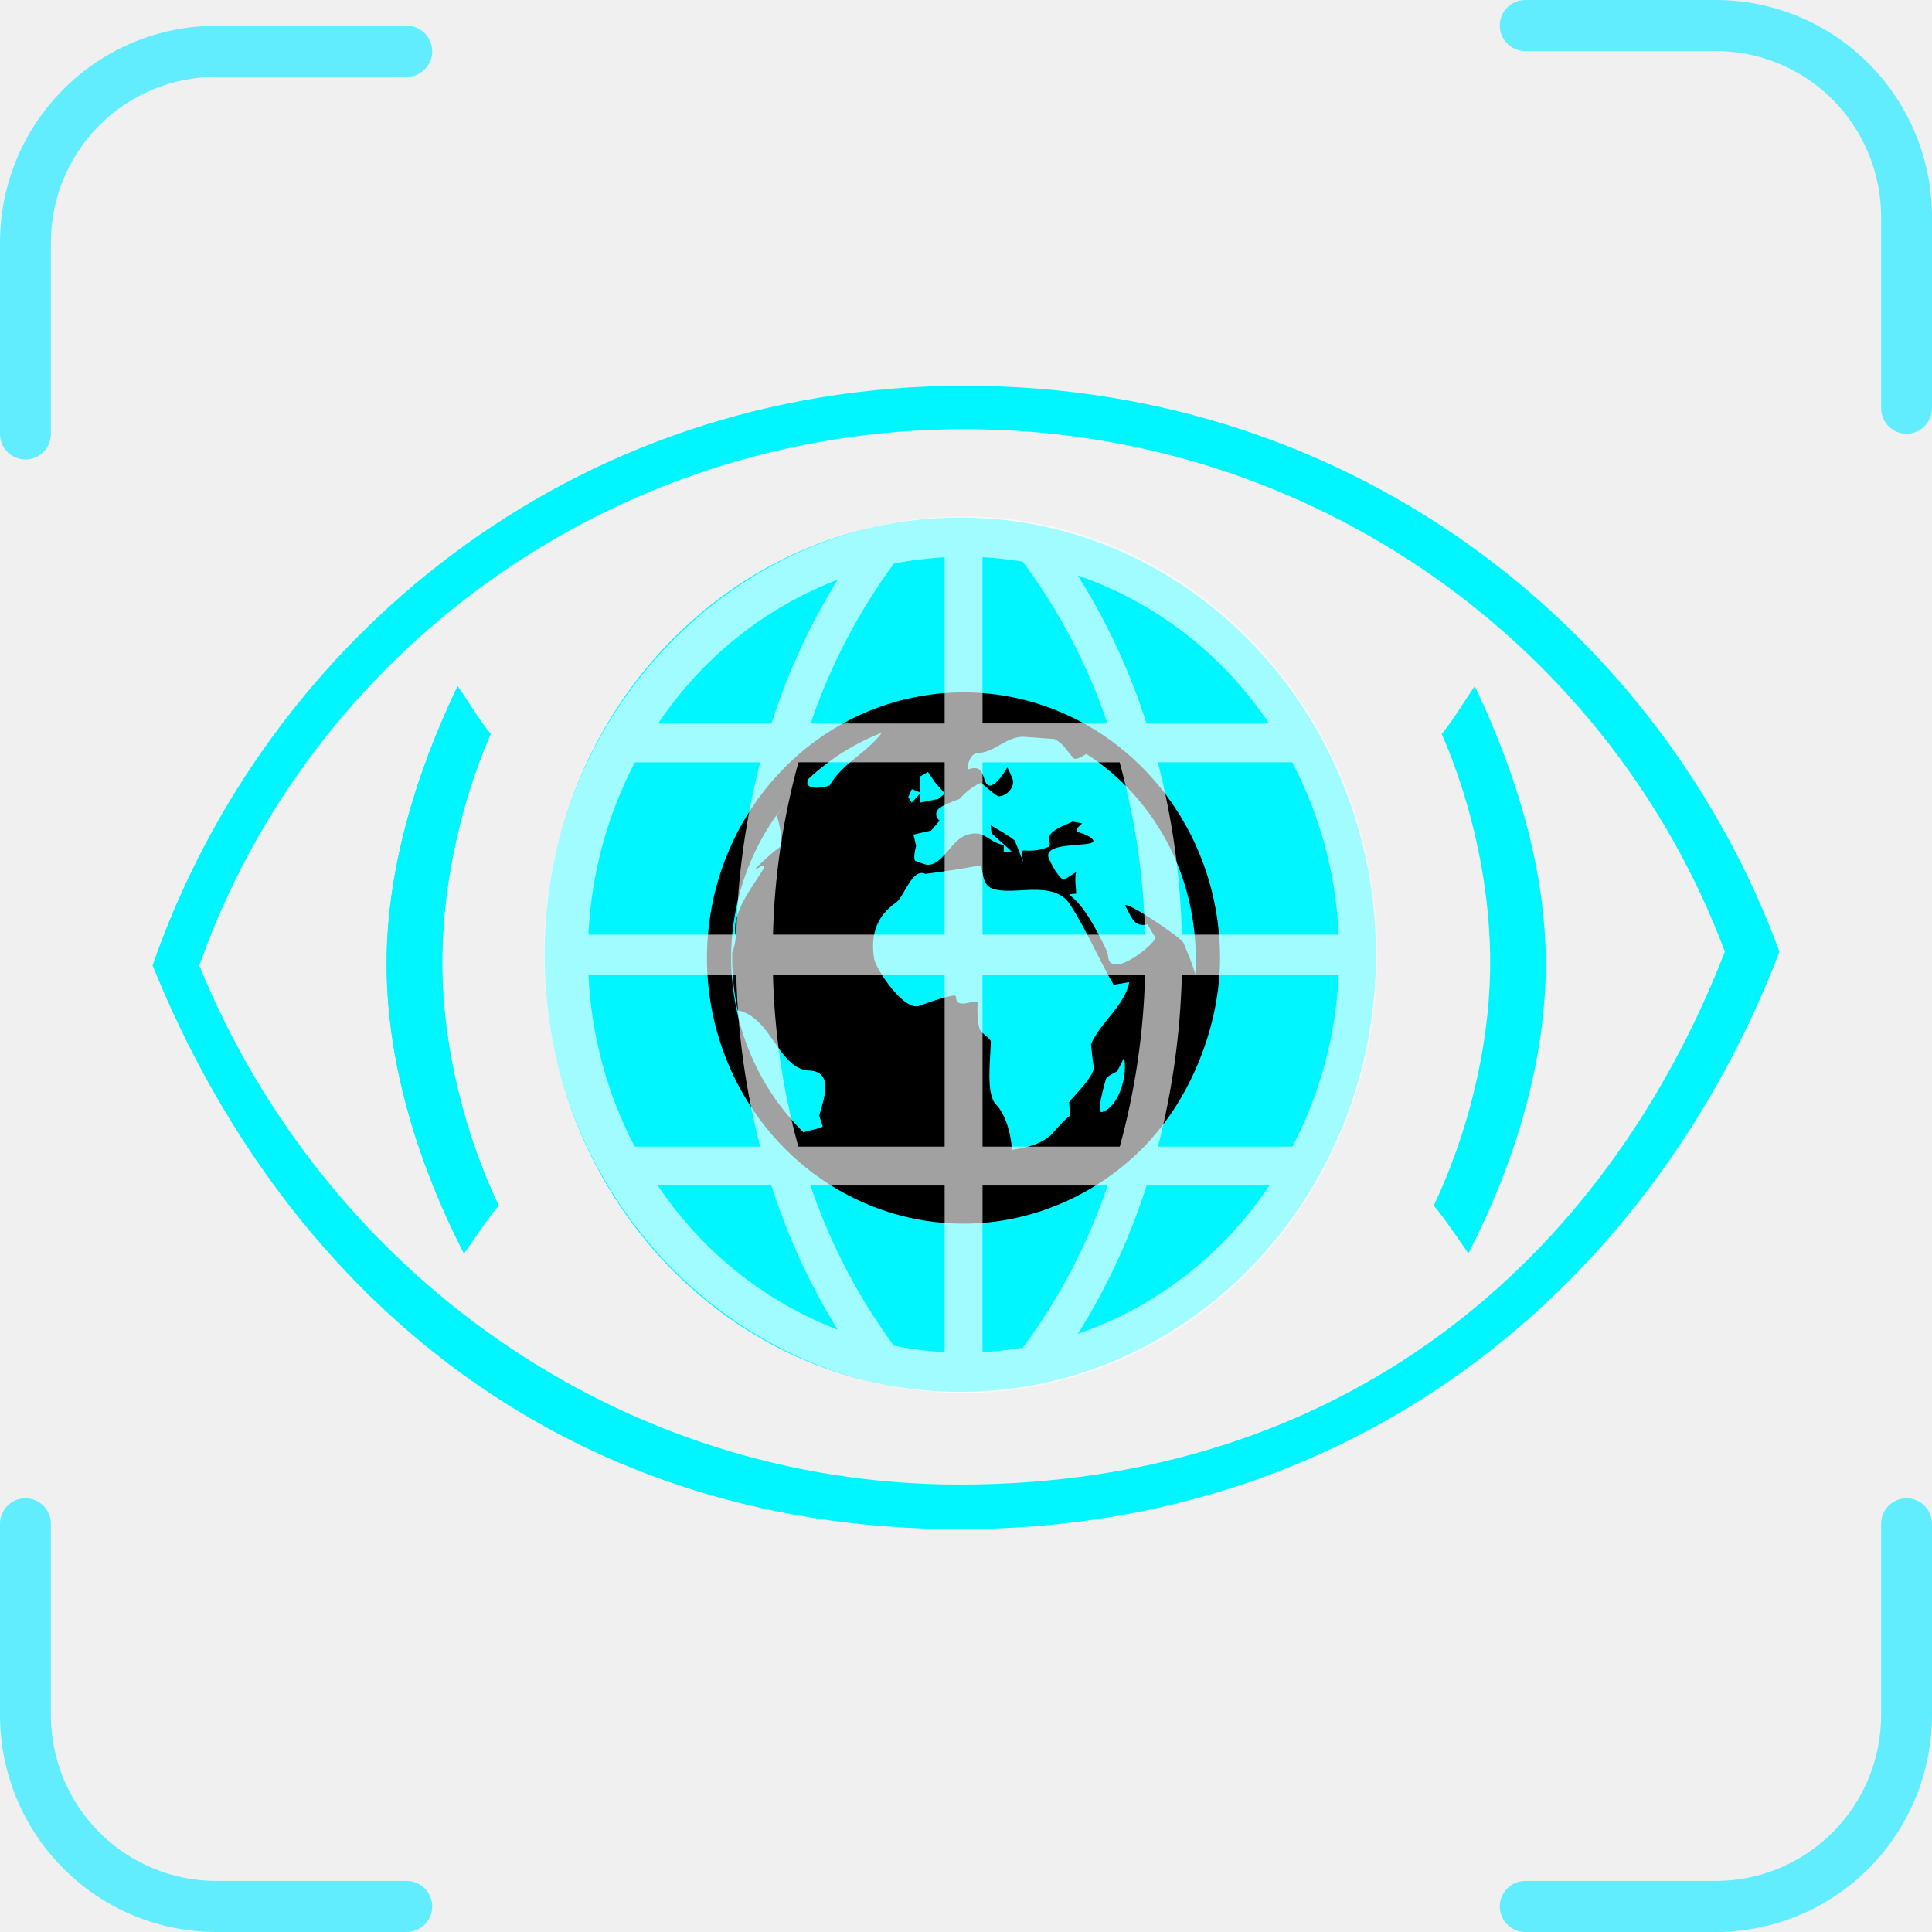
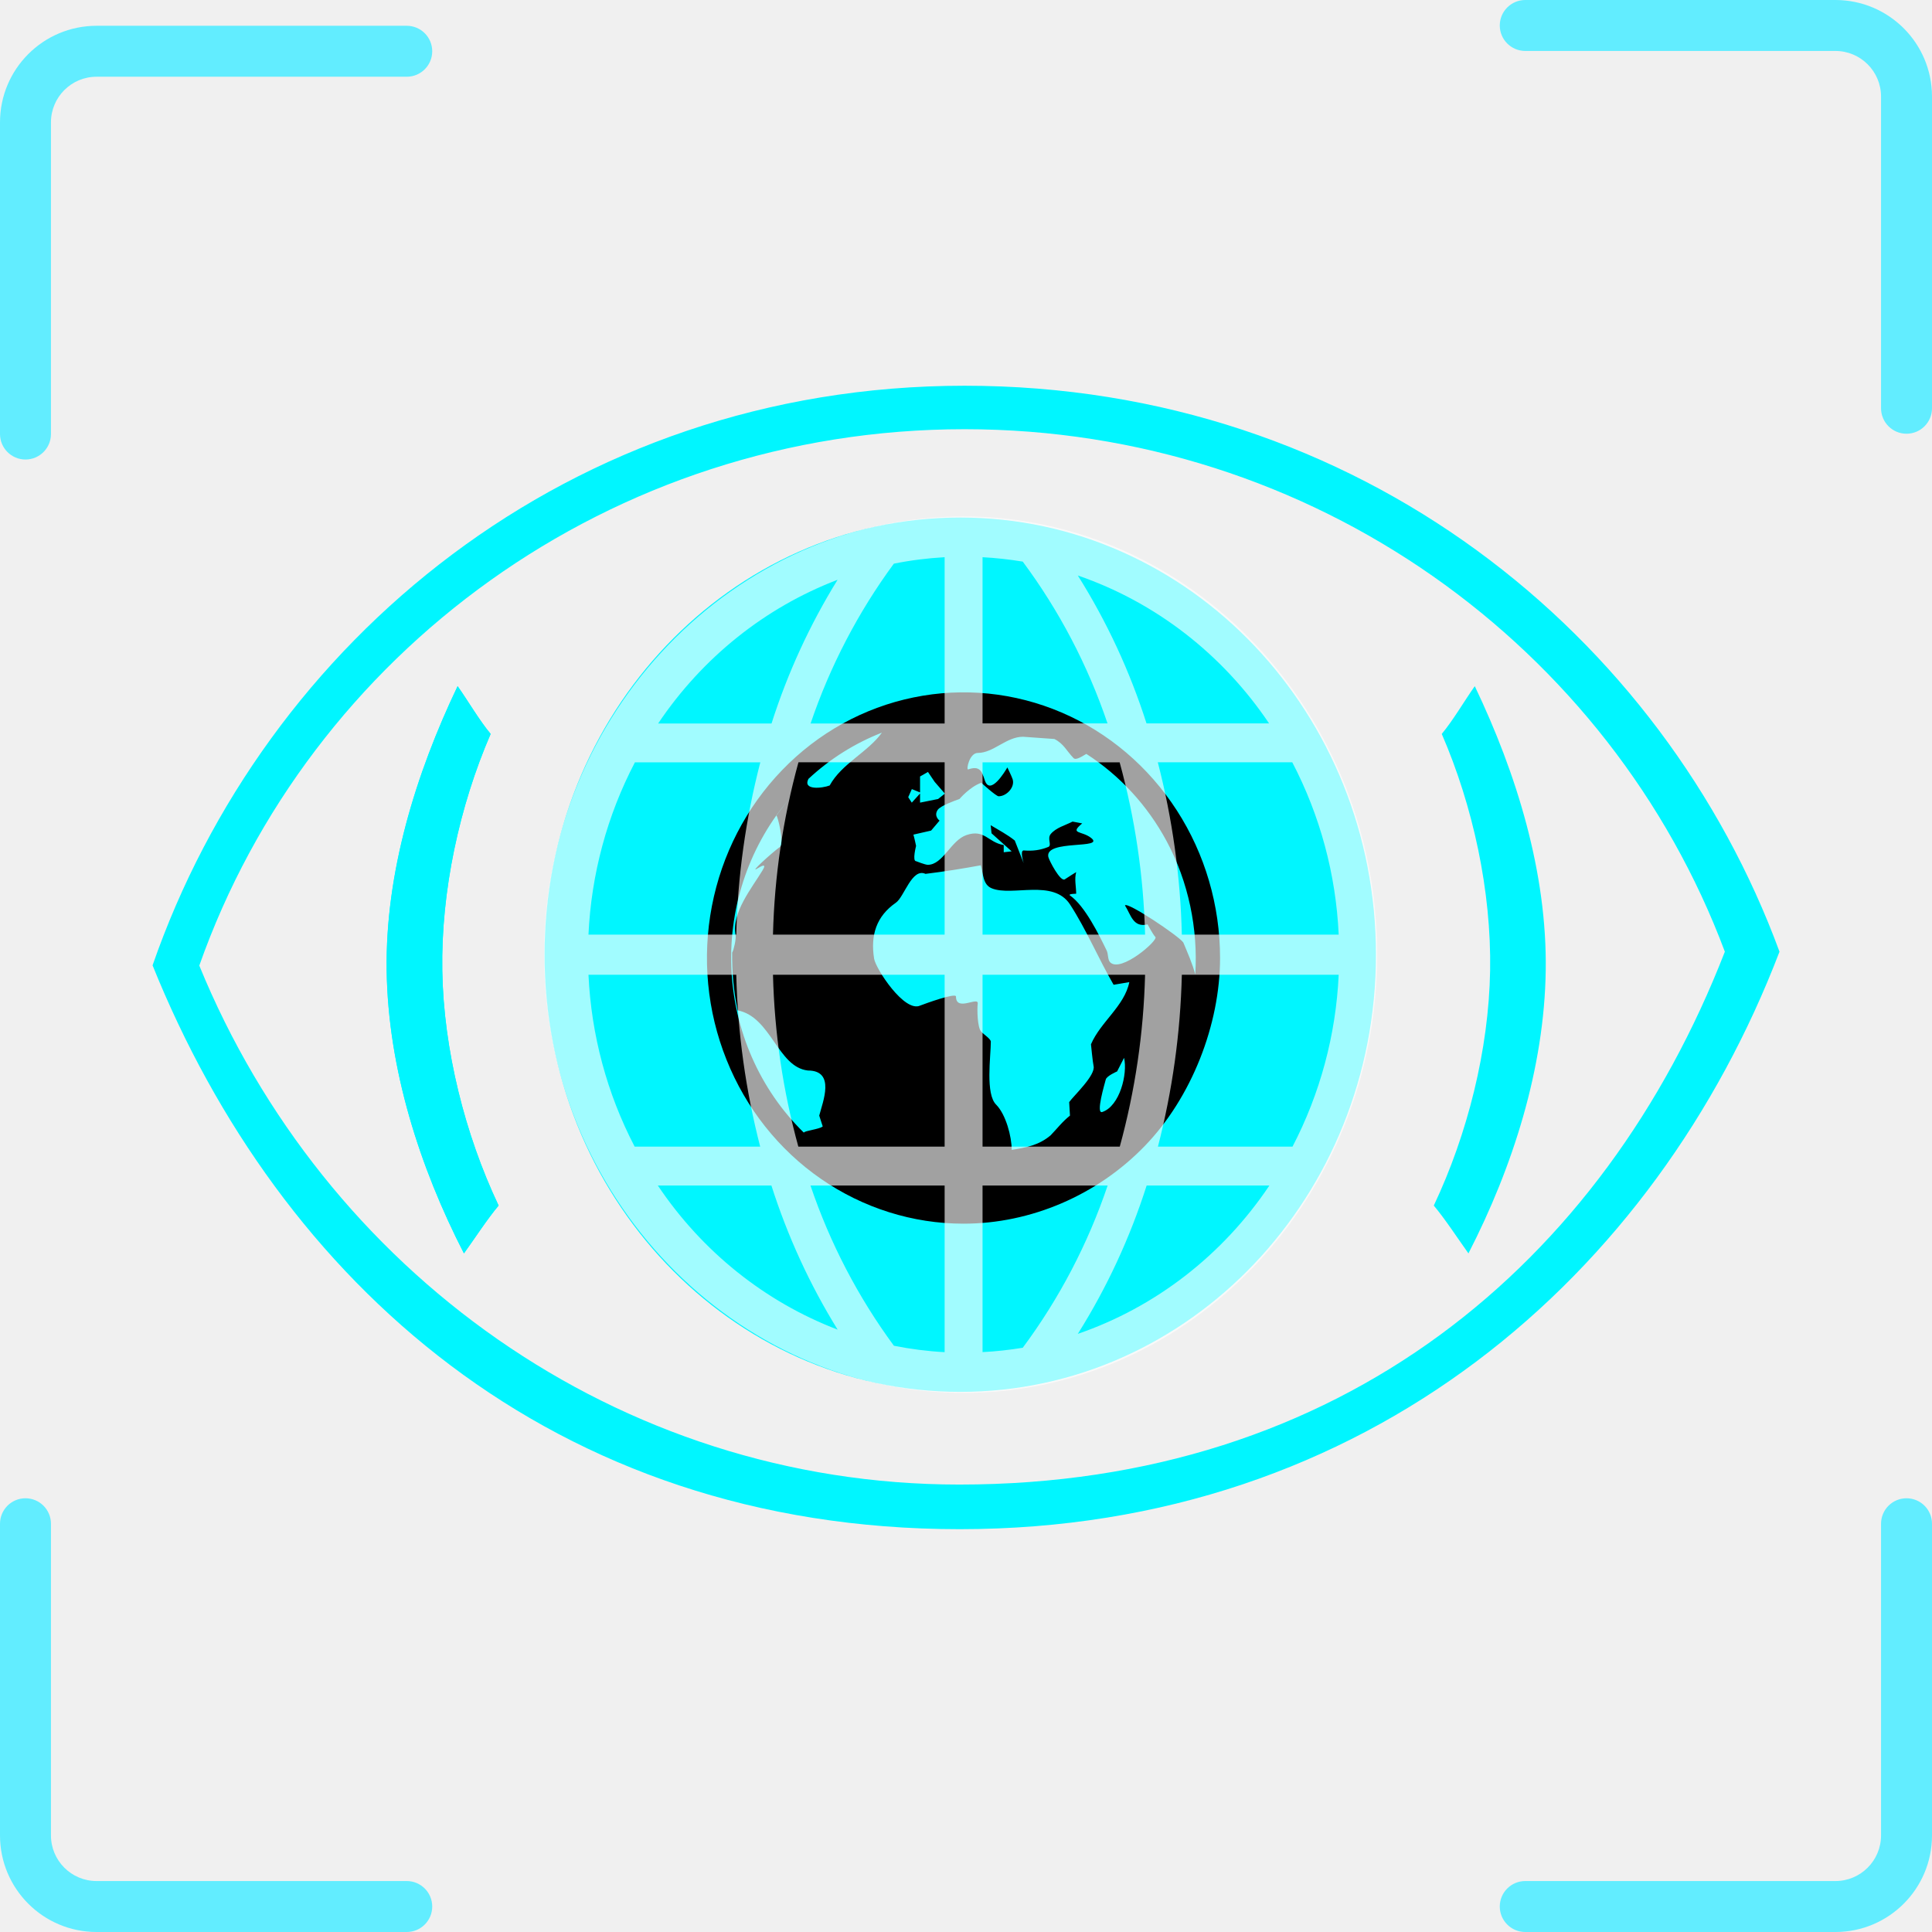
<svg xmlns="http://www.w3.org/2000/svg" preserveAspectRatio="none" overflow="visible" style="display: block;" width="32" height="32" viewBox="0 0 32 32" fill="none">
  <g id="GEV logo / logo-small.svg" clip-path="url(#clip0_0_14)">
    <path id="Vector" d="M15.977 6.389C22.527 6.389 27.55 10.535 29.474 15.763C27.429 21.105 22.663 25.328 15.896 25.328C9.128 25.328 4.63 21.206 2.527 15.989C4.384 10.637 9.427 6.389 15.977 6.389ZM15.977 7.109C10.108 7.109 5.125 10.825 3.301 15.993C5.366 21.042 10.224 24.589 15.889 24.589C22.21 24.589 26.559 20.934 28.569 15.763C26.68 10.715 21.758 7.109 15.977 7.109ZM7.58 11.365C7.75 11.605 7.939 11.931 8.127 12.156C7.608 13.354 7.305 14.762 7.326 16.075C7.348 17.388 7.701 18.789 8.259 19.968C8.073 20.188 7.855 20.525 7.685 20.76C6.95 19.329 6.428 17.696 6.405 16.075C6.382 14.454 6.887 12.818 7.58 11.365Z" fill="#00F6FF" />
    <path id="Vector_2" d="M7.579 11.365C7.749 11.605 7.938 11.931 8.126 12.156C7.607 13.354 7.303 14.762 7.325 16.075C7.347 17.388 7.7 18.789 8.258 19.968C8.072 20.188 7.853 20.525 7.684 20.76C6.949 19.329 6.427 17.696 6.404 16.075C6.38 14.454 6.885 12.818 7.579 11.365Z" fill="#00F6FF" />
    <path id="Vector_3" d="M24.427 11.365C24.257 11.605 24.068 11.931 23.88 12.156C24.399 13.354 24.703 14.762 24.681 16.075C24.659 17.388 24.306 18.789 23.748 19.968C23.934 20.188 24.153 20.525 24.322 20.76C25.057 19.329 25.579 17.696 25.602 16.075C25.626 14.454 25.121 12.818 24.427 11.365Z" fill="#00F6FF" />
    <path id="Vector_4" d="M15.905 8.572C19.707 8.572 22.79 11.814 22.79 15.813C22.79 19.812 19.707 23.054 15.905 23.054C12.102 23.054 9.02 19.812 9.02 15.813C9.02 11.814 12.102 8.572 15.905 8.572Z" fill-rule="evenodd" clip-rule="evenodd" fill="#00F6FF" />
    <path id="Vector_5" d="M15.959 20.268C15.118 20.268 14.297 20.009 13.598 19.526C12.899 19.043 12.354 18.355 12.033 17.551C11.711 16.747 11.627 15.863 11.791 15.009C11.955 14.155 12.36 13.371 12.954 12.756C13.548 12.14 14.305 11.721 15.13 11.552C15.954 11.382 16.808 11.469 17.585 11.802C18.361 12.135 19.025 12.699 19.492 13.423C19.959 14.146 20.208 14.997 20.208 15.867C20.208 16.974 19.734 18.181 18.963 18.979C18.174 19.796 17.075 20.268 15.959 20.268ZM18.258 18.418C18.547 18.32 18.68 17.785 18.618 17.521L18.503 17.746C18.503 17.746 18.33 17.82 18.315 17.88C18.3 17.942 18.143 18.458 18.258 18.418ZM12.127 15.778C12.153 15.738 12.195 15.549 12.184 15.49C12.112 15.12 12.456 14.705 12.631 14.414C12.703 14.294 12.617 14.34 12.544 14.385C12.398 14.476 12.78 14.128 12.92 14.026C12.991 13.952 12.879 13.508 12.86 13.51C12.935 13.402 13.016 13.298 13.101 13.199C12.428 13.971 12.073 14.985 12.113 16.024C12.153 17.064 12.584 18.046 13.314 18.76C13.324 18.728 13.571 18.705 13.627 18.657L13.569 18.478C13.627 18.251 13.843 17.731 13.381 17.731C12.88 17.675 12.774 16.843 12.218 16.735C12.151 16.421 12.123 16.091 12.127 15.778ZM13.39 12.901C13.292 13.092 13.615 13.058 13.742 13.01C13.94 12.648 14.378 12.456 14.607 12.135C14.159 12.31 13.746 12.569 13.39 12.901ZM14.838 14.952C14.517 15.175 14.415 15.487 14.478 15.879C14.505 16.046 14.982 16.779 15.242 16.655C15.32 16.625 15.834 16.437 15.834 16.506C15.834 16.765 16.213 16.494 16.194 16.625C16.183 16.709 16.187 17.02 16.252 17.088C16.295 17.134 16.411 17.208 16.411 17.253C16.411 17.501 16.318 18.125 16.502 18.299C16.659 18.46 16.757 18.82 16.757 19.046C17.001 19.006 17.206 18.969 17.4 18.806C17.51 18.693 17.592 18.581 17.722 18.478L17.709 18.254C17.789 18.143 18.15 17.809 18.113 17.656C18.099 17.596 18.07 17.297 18.07 17.297C18.227 16.928 18.626 16.662 18.705 16.267L18.445 16.311C18.193 15.876 17.995 15.4 17.724 14.982C17.445 14.552 16.766 14.853 16.426 14.713C16.276 14.652 16.287 14.47 16.245 14.332C15.952 14.386 15.634 14.437 15.329 14.474C15.103 14.37 14.977 14.857 14.838 14.952ZM15.481 12.95L15.37 12.786L15.239 12.861V13.125L15.103 13.07L15.043 13.204L15.102 13.294L15.239 13.143V13.294L15.538 13.234L15.65 13.145L15.481 12.95ZM17.993 12.487C17.934 12.519 17.823 12.6 17.781 12.556C17.663 12.434 17.62 12.319 17.464 12.24L16.945 12.203C16.666 12.203 16.457 12.471 16.195 12.471C16.055 12.471 15.999 12.757 16.036 12.744C16.223 12.68 16.26 12.765 16.31 12.921C16.398 13.194 16.651 12.77 16.685 12.711C16.685 12.711 16.758 12.861 16.772 12.905C16.815 13.039 16.671 13.189 16.541 13.189C16.498 13.189 16.253 12.965 16.253 12.965C16.061 13.033 15.892 13.234 15.892 13.234C15.806 13.264 15.579 13.346 15.532 13.413C15.46 13.518 15.562 13.592 15.562 13.592L15.422 13.757L15.129 13.824C15.143 13.869 15.173 14.011 15.173 14.011C15.173 14.011 15.107 14.264 15.173 14.264C15.173 14.264 15.324 14.324 15.367 14.324C15.619 14.324 15.749 13.919 16.008 13.831C16.309 13.729 16.362 13.952 16.625 13.997V14.116L16.756 14.101L16.423 13.802L16.409 13.668C16.544 13.75 16.684 13.822 16.808 13.922L16.955 14.296C16.955 14.296 16.889 14.086 16.955 14.086C17.105 14.098 17.227 14.083 17.366 14.027C17.424 13.997 17.343 13.892 17.401 13.817C17.489 13.708 17.644 13.671 17.765 13.608L17.925 13.638C17.708 13.818 17.915 13.757 18.07 13.877C18.32 14.071 17.307 13.9 17.363 14.191C17.375 14.25 17.565 14.614 17.637 14.564C17.68 14.534 17.825 14.445 17.825 14.445C17.793 14.561 17.824 14.682 17.825 14.803C17.825 14.803 17.68 14.803 17.724 14.833C17.97 15.005 18.205 15.487 18.33 15.744C18.359 15.804 18.345 15.895 18.387 15.938C18.563 16.12 19.188 15.573 19.137 15.52C19.094 15.475 19.008 15.311 19.008 15.311C18.765 15.367 18.733 15.153 18.633 14.997C18.666 14.928 19.518 15.498 19.599 15.61C19.669 15.779 19.752 15.963 19.797 16.14C19.846 15.384 19.684 14.605 19.324 13.934C19.006 13.342 18.548 12.844 17.993 12.487Z" fill-rule="evenodd" clip-rule="evenodd" fill="black" />
    <path id="Vector_6" opacity="0.63" d="M15.96 23.071C12.182 23.071 9.012 19.815 9.012 15.812C9.012 11.81 12.182 8.554 15.96 8.554C19.737 8.554 22.81 11.81 22.81 15.812C22.81 19.815 19.737 23.071 15.96 23.071ZM16.274 15.48H18.966C18.942 14.514 18.8 13.556 18.545 12.627H16.274V15.48ZM18.966 16.145H16.274V18.992H18.547C18.801 18.065 18.942 17.109 18.966 16.145ZM22.173 16.145H19.575C19.552 17.107 19.419 18.062 19.179 18.992H21.408C21.865 18.114 22.127 17.142 22.173 16.145ZM21.025 19.636H18.992C18.716 20.502 18.333 21.328 17.852 22.093C19.138 21.651 20.252 20.789 21.025 19.636ZM16.94 22.323C17.544 21.51 18.019 20.603 18.346 19.636H16.274V22.395C16.497 22.384 16.72 22.359 16.94 22.323ZM15.646 22.396V19.636H13.424C13.747 20.59 14.213 21.485 14.806 22.29C15.083 22.345 15.364 22.381 15.646 22.396ZM13.874 22.023C13.413 21.278 13.045 20.476 12.777 19.636H10.896C11.629 20.729 12.669 21.562 13.874 22.023ZM10.512 18.992H12.591C12.351 18.062 12.218 17.107 12.195 16.145H9.747C9.793 17.142 10.054 18.114 10.512 18.992ZM9.747 15.48H12.195C12.218 14.516 12.351 13.558 12.593 12.627H10.516C10.056 13.506 9.793 14.481 9.747 15.48ZM10.901 11.983H12.779C13.046 11.145 13.414 10.345 13.873 9.603C12.671 10.062 11.633 10.893 10.901 11.983ZM15.646 9.229C15.364 9.245 15.083 9.28 14.805 9.336C14.215 10.138 13.749 11.031 13.426 11.983H15.646L15.646 9.229ZM15.646 12.626H13.225C12.969 13.555 12.827 14.514 12.803 15.48H15.646L15.646 12.626ZM12.803 16.145C12.827 17.109 12.968 18.065 13.223 18.992H15.646V16.145L12.803 16.145ZM16.274 9.229V11.982H18.344C18.017 11.018 17.543 10.113 16.94 9.302C16.72 9.266 16.497 9.241 16.274 9.229ZM17.852 9.532C18.332 10.295 18.714 11.118 18.99 11.982H21.02C20.247 10.833 19.136 9.973 17.852 9.532ZM21.404 12.626H19.177C19.418 13.558 19.552 14.516 19.575 15.48H22.173C22.127 14.481 21.864 13.506 21.404 12.626Z" fill-rule="evenodd" clip-rule="evenodd" fill="white" />
-     <path id="Vector_7" d="M0 7.188V4.019C0 3.066 0.377 2.152 1.049 1.479C1.72 0.805 2.63 0.427 3.579 0.427H6.737C6.97 0.427 7.159 0.616 7.159 0.85C7.159 1.083 6.97 1.273 6.737 1.273H3.579C2.853 1.273 2.158 1.562 1.645 2.077C1.131 2.592 0.843 3.29 0.843 4.019V7.188C0.843 7.421 0.654 7.611 0.421 7.611C0.189 7.611 0 7.421 0 7.188Z" fill="#62EDFF" />
-     <path id="Vector_8" d="M0 25.239V28.408C0 29.36 0.377 30.274 1.049 30.948C1.72 31.621 2.63 32 3.579 32H6.737C6.97 32 7.159 31.81 7.159 31.577C7.159 31.344 6.97 31.154 6.737 31.154H3.579C2.853 31.154 2.158 30.864 1.645 30.349C1.131 29.834 0.843 29.136 0.843 28.408V25.239C0.843 25.005 0.654 24.816 0.421 24.816C0.189 24.816 0 25.005 0 25.239Z" fill="#62EDFF" />
-     <path id="Vector_9" d="M32 6.761V3.592C32 2.64 31.622 1.726 30.951 1.052C30.28 0.379 29.37 0 28.421 0H25.263C25.03 0 24.841 0.19 24.841 0.423C24.841 0.656 25.03 0.846 25.263 0.846H28.421C29.146 0.846 29.842 1.136 30.355 1.651C30.868 2.166 31.157 2.864 31.157 3.592V6.761C31.157 6.995 31.346 7.184 31.578 7.184C31.811 7.184 32 6.995 32 6.761Z" fill="#62EDFF" />
-     <path id="Vector_10" d="M32 25.239V28.408C32 29.36 31.622 30.274 30.951 30.948C30.28 31.621 29.37 32 28.421 32H25.263C25.03 32 24.841 31.81 24.841 31.577C24.841 31.344 25.03 31.154 25.263 31.154H28.421C29.146 31.154 29.842 30.864 30.355 30.349C30.868 29.834 31.157 29.136 31.157 28.408V25.239C31.157 25.005 31.346 24.816 31.578 24.816C31.811 24.816 32 25.005 32 25.239Z" fill="#62EDFF" />
+     <path id="Vector_7" d="M0 7.189L0 2.027C0 1.143 0.716 0.427 1.6 0.427L6.737 0.427C6.97 0.427 7.159 0.616 7.159 0.849C7.159 1.082 6.97 1.271 6.737 1.271L1.6 1.271C1.182 1.271 0.844 1.609 0.844 2.027L0.844 7.189C0.844 7.422 0.655 7.611 0.422 7.611C0.189 7.611 0 7.422 0 7.189Z" fill="#62EDFF" />
+     <path id="Vector_8" d="M0 25.238L0 30.4C0 31.284 0.716 32 1.6 32L6.737 32C6.97 32 7.159 31.811 7.159 31.578C7.159 31.345 6.97 31.156 6.737 31.156L1.6 31.156C1.182 31.156 0.844 30.818 0.844 30.4L0.844 25.238C0.844 25.005 0.655 24.816 0.422 24.816C0.189 24.816 0 25.005 0 25.238Z" fill="#62EDFF" />
+     <path id="Vector_9" d="M32 6.762L32 1.6C32 0.716 31.284 0 30.4 0L25.263 0C25.03 0 24.841 0.189 24.841 0.422C24.841 0.655 25.03 0.844 25.263 0.844L30.4 0.844C30.817 0.844 31.156 1.182 31.156 1.6L31.156 6.762C31.156 6.995 31.345 7.184 31.578 7.184C31.811 7.184 32 6.995 32 6.762Z" fill="#62EDFF" />
+     <path id="Vector_10" d="M32 25.238L32 30.4C32 31.284 31.284 32 30.4 32L25.263 32C25.03 32 24.841 31.811 24.841 31.578C24.841 31.345 25.03 31.156 25.263 31.156L30.4 31.156C30.817 31.156 31.156 30.818 31.156 30.4L31.156 25.238C31.156 25.005 31.345 24.816 31.578 24.816C31.811 24.816 32 25.005 32 25.238Z" fill="#62EDFF" />
  </g>
  <defs>
    <clipPath id="clip0_0_14">
      <rect width="32" height="32" fill="white" />
    </clipPath>
  </defs>
</svg>
